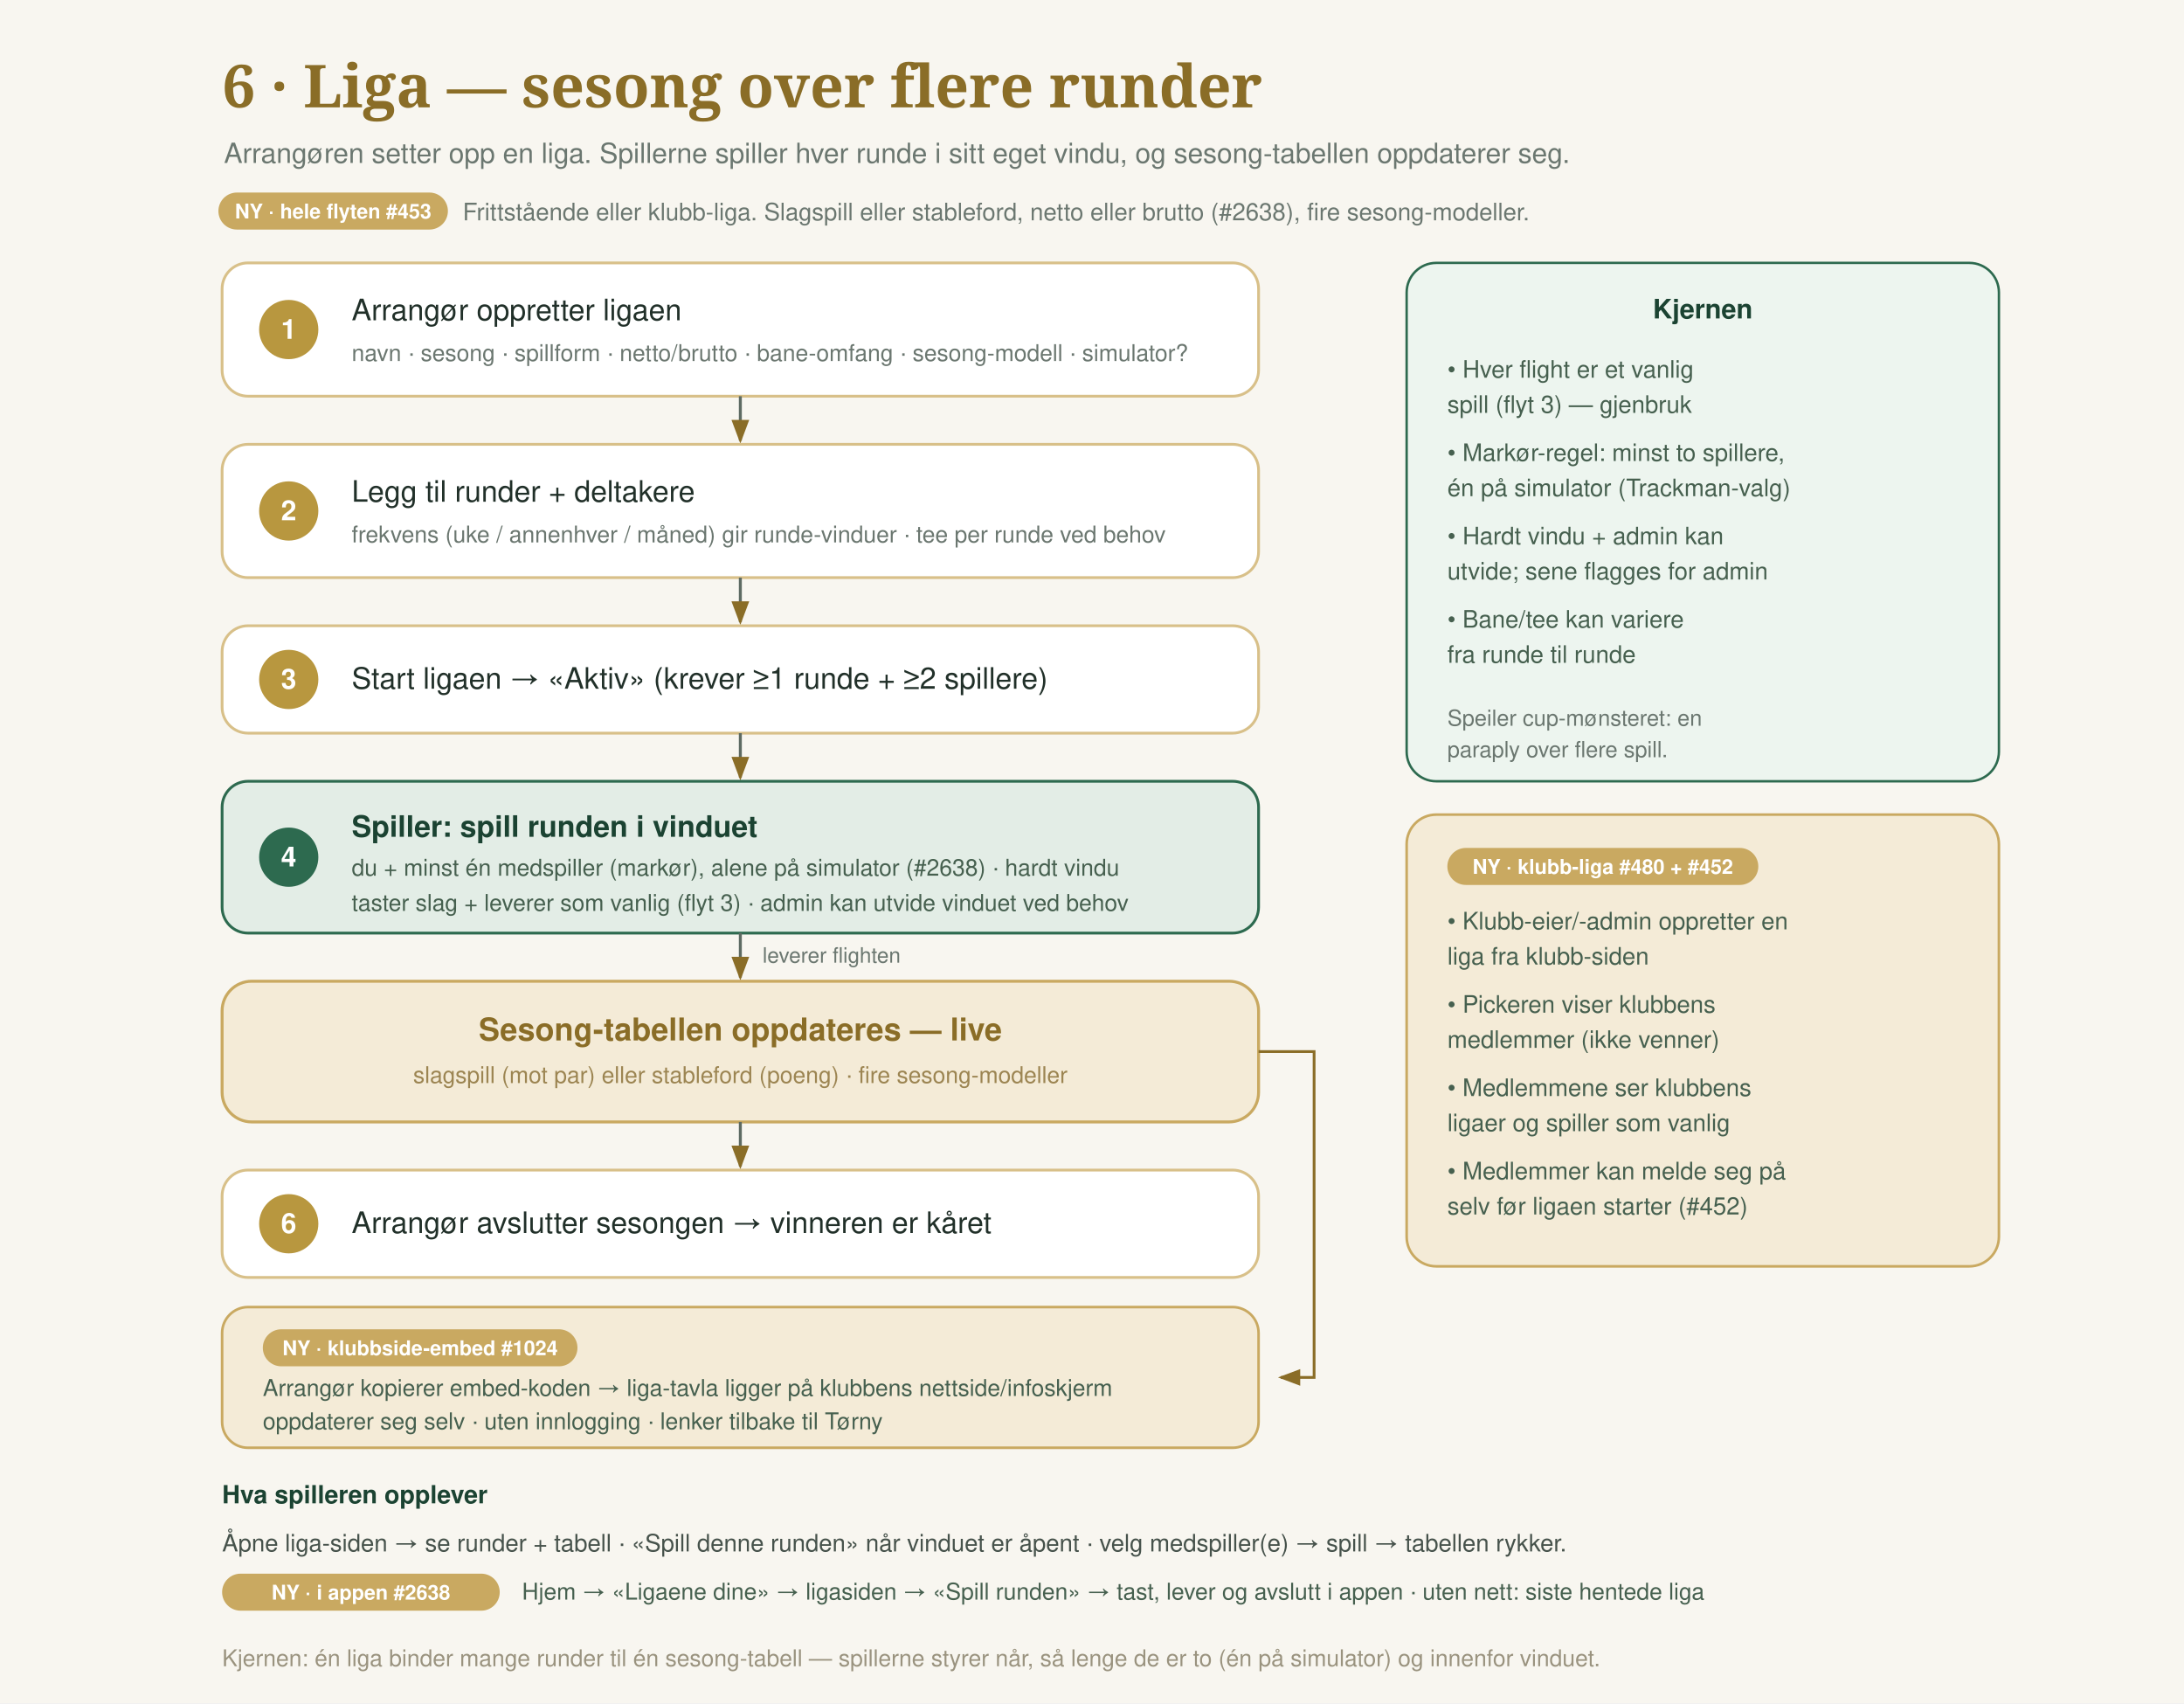
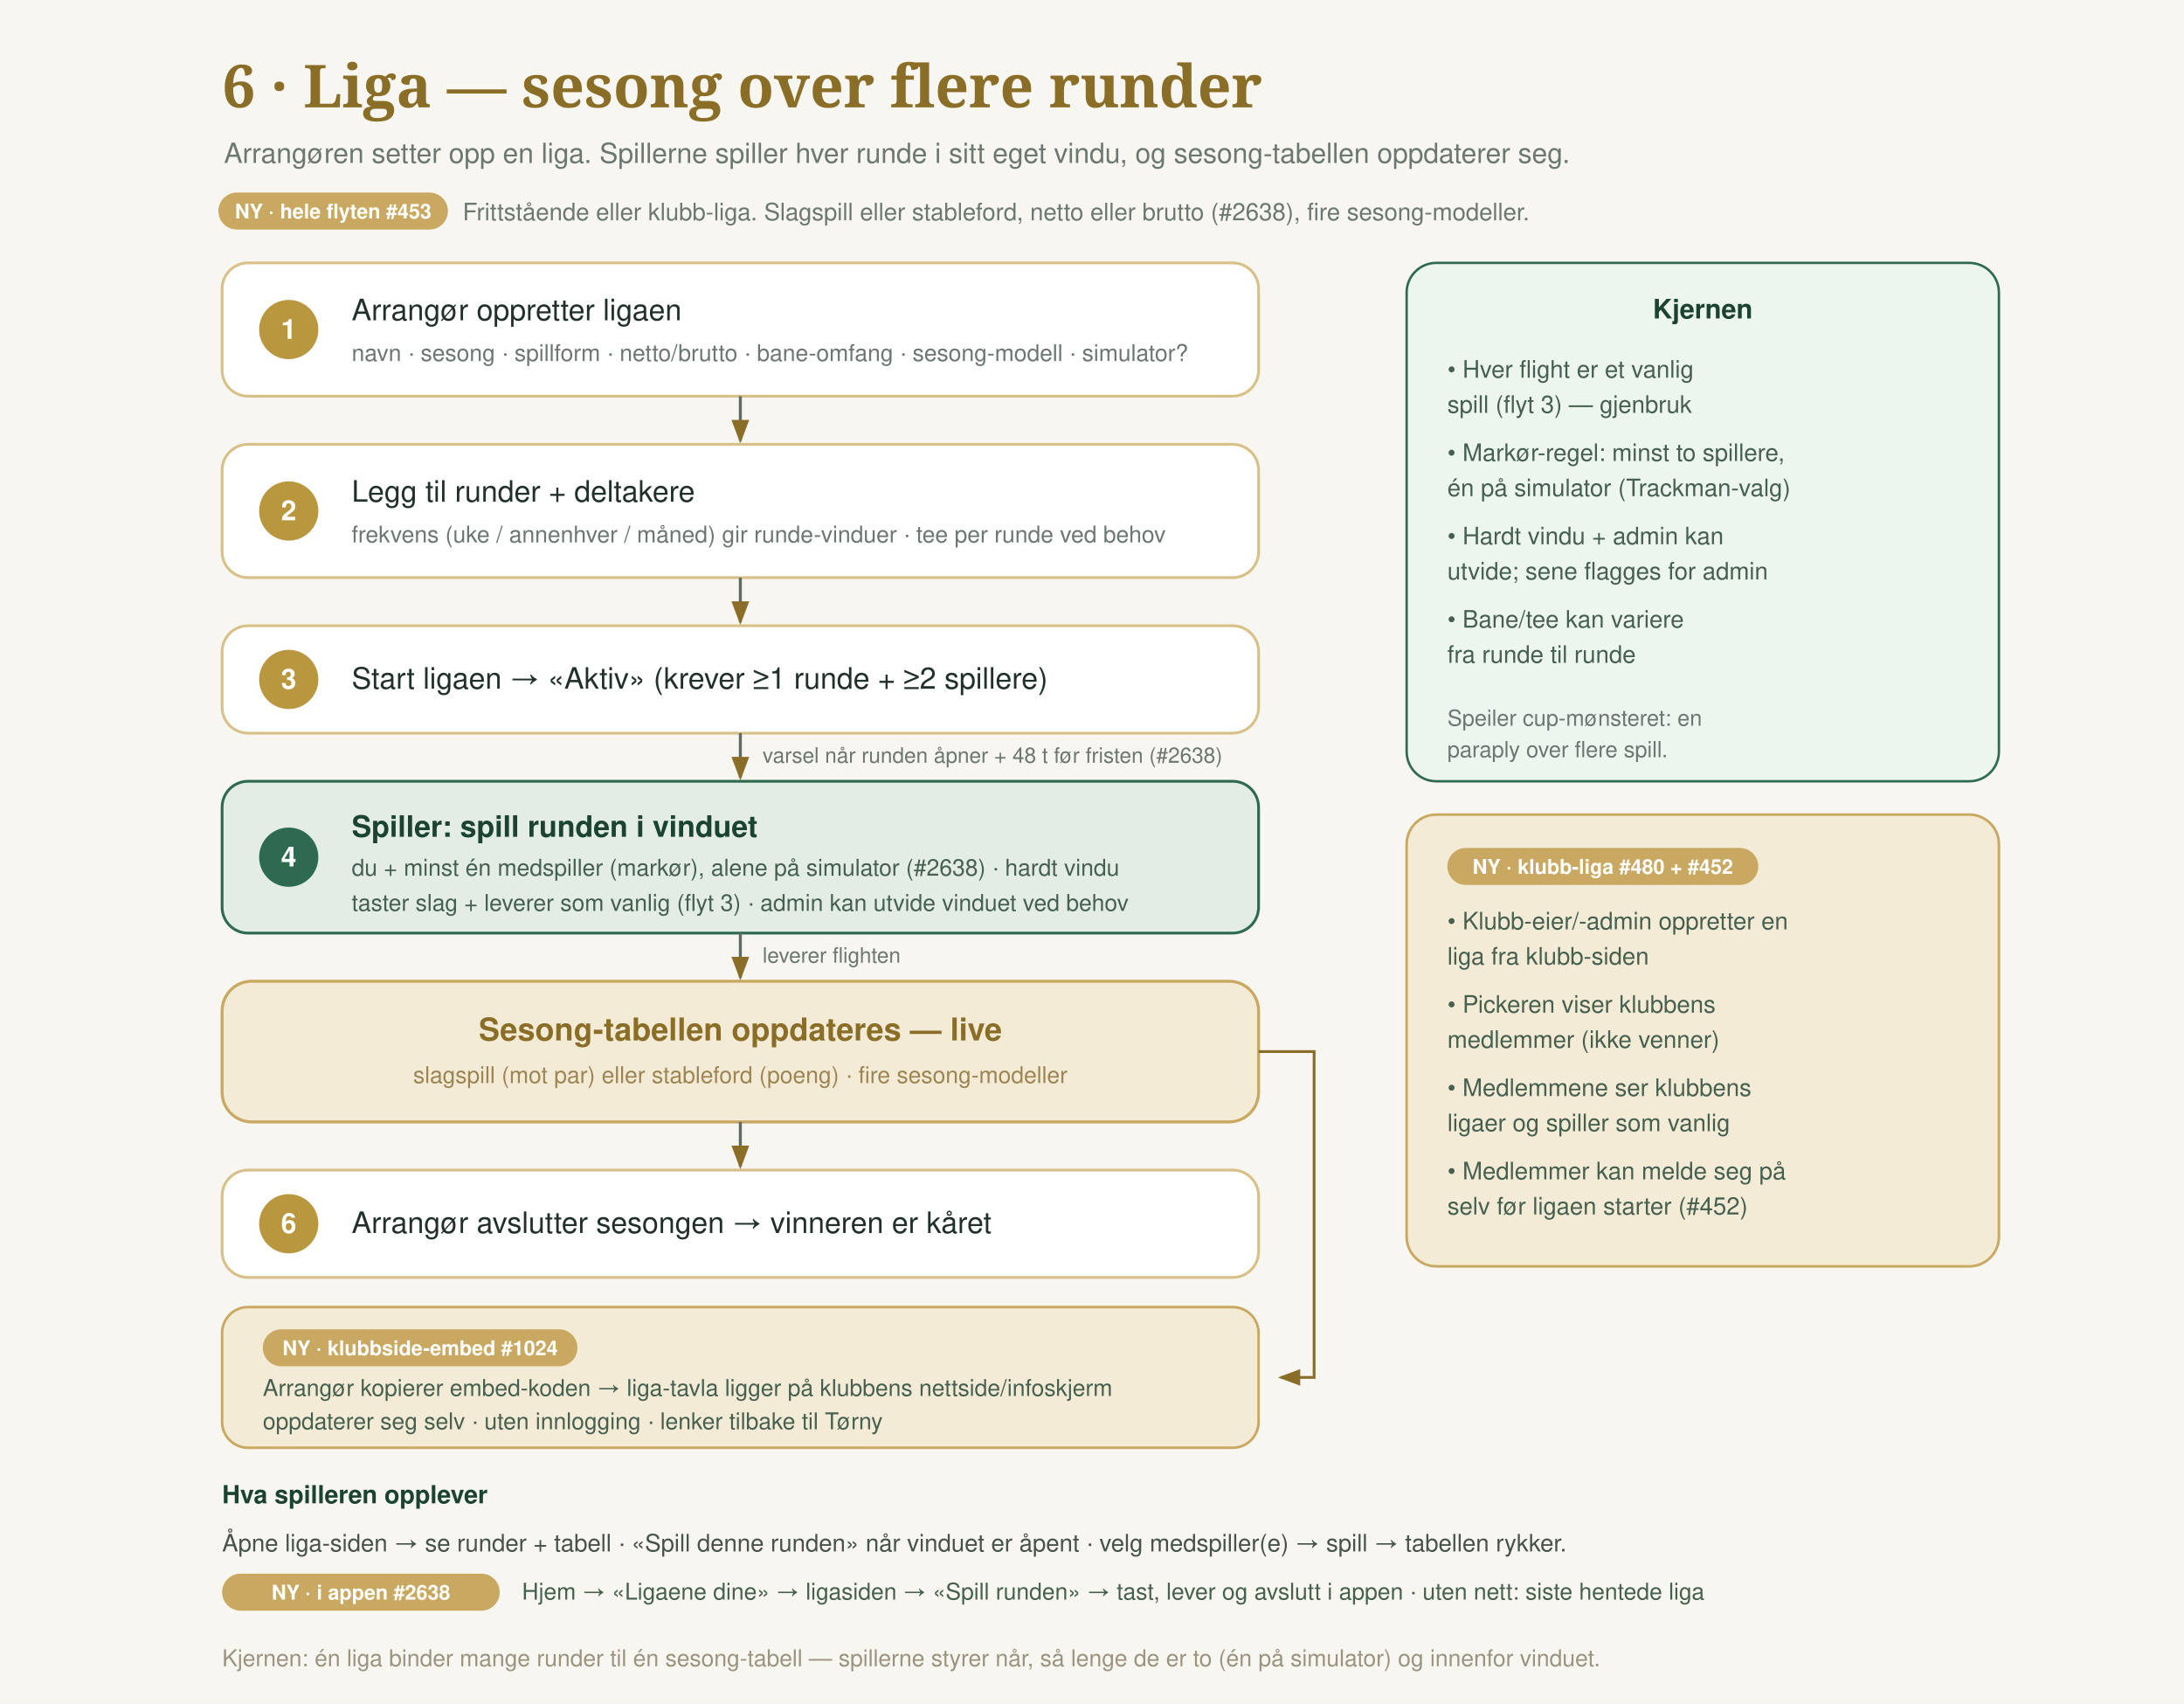
<svg xmlns="http://www.w3.org/2000/svg" width="1180" height="920" viewBox="0 0 1180 920" font-family="-apple-system, Helvetica, Arial, sans-serif">
  <defs>
    <marker id="a" markerWidth="10" markerHeight="8" refX="7" refY="3" orient="auto">
      <path d="M0,0 L8,3 L0,6 Z" fill="#8A6D27" />
    </marker>
  </defs>
  <rect width="1180" height="920" fill="#F8F6F0" />
  <text x="120" y="58" font-family="Georgia, serif" font-size="32" font-weight="600" fill="#8A6D27">6 · Liga — sesong over flere runder</text>
  <text x="121" y="88" font-size="15" fill="#6B7770">Arrangøren setter opp en liga. Spillerne spiller hver runde i sitt eget vindu, og sesong-tabellen oppdaterer seg.</text>
  <g font-size="13">
    <rect x="118" y="104" width="124" height="20" rx="10" fill="#C9A961" />
    <text x="180" y="118" text-anchor="middle" font-size="11" font-weight="700" fill="#FFFFFF">NY · hele flyten #453</text>
    <text x="250" y="119" fill="#6B7770">Frittstående eller klubb-liga. Slagspill eller stableford, netto eller brutto (#2638), fire sesong-modeller.</text>
  </g>
  <rect x="120" y="142" width="560" height="72" rx="14" fill="#FFFFFF" stroke="#D8C089" stroke-width="1.5" />
  <circle cx="156" cy="178" r="16" fill="#B8973F" />
  <text x="156" y="183" text-anchor="middle" font-size="15" font-weight="700" fill="#FFFFFF">1</text>
  <text x="190" y="173" font-size="16" fill="#213029">Arrangør oppretter ligaen</text>
  <text x="190" y="195" font-size="12.5" fill="#6B7770">navn · sesong · spillform · netto/brutto · bane-omfang · sesong-modell · simulator?</text>
  <line x1="400" y1="214" x2="400" y2="238" stroke="#5E6B63" stroke-width="1.6" marker-end="url(#a)" />
  <rect x="120" y="240" width="560" height="72" rx="14" fill="#FFFFFF" stroke="#D8C089" stroke-width="1.5" />
  <circle cx="156" cy="276" r="16" fill="#B8973F" />
  <text x="156" y="281" text-anchor="middle" font-size="15" font-weight="700" fill="#FFFFFF">2</text>
  <text x="190" y="271" font-size="16" fill="#213029">Legg til runder + deltakere</text>
  <text x="190" y="293" font-size="12.5" fill="#6B7770">frekvens (uke / annenhver / måned) gir runde-vinduer · tee per runde ved behov</text>
  <line x1="400" y1="312" x2="400" y2="336" stroke="#5E6B63" stroke-width="1.6" marker-end="url(#a)" />
  <rect x="120" y="338" width="560" height="58" rx="14" fill="#FFFFFF" stroke="#D8C089" stroke-width="1.5" />
  <circle cx="156" cy="367" r="16" fill="#B8973F" />
  <text x="156" y="372" text-anchor="middle" font-size="15" font-weight="700" fill="#FFFFFF">3</text>
  <text x="190" y="372" font-size="16" fill="#213029">Start ligaen → «Aktiv» (krever ≥1 runde + ≥2 spillere)</text>
  <line x1="400" y1="396" x2="400" y2="420" stroke="#5E6B63" stroke-width="1.6" marker-end="url(#a)" />
+   <text x="412" y="412" font-size="11.5" fill="#6B7770">varsel når runden åpner + 48 t før fristen (#2638)</text>
  <rect x="120" y="422" width="560" height="82" rx="14" fill="#E3EDE6" stroke="#2D6A4F" stroke-width="1.5" />
  <circle cx="156" cy="463" r="16" fill="#2D6A4F" />
  <text x="156" y="468" text-anchor="middle" font-size="15" font-weight="700" fill="#FFFFFF">4</text>
  <text x="190" y="452" font-size="16" font-weight="600" fill="#1B4332">Spiller: spill runden i vinduet</text>
  <text x="190" y="473" font-size="12.5" fill="#46604F">du + minst én medspiller (markør), alene på simulator (#2638) · hardt vindu</text>
  <text x="190" y="492" font-size="12.5" fill="#46604F">taster slag + leverer som vanlig (flyt 3) · admin kan utvide vinduet ved behov</text>
  <line x1="400" y1="504" x2="400" y2="528" stroke="#5E6B63" stroke-width="1.6" marker-end="url(#a)" />
  <text x="412" y="520" font-size="11.5" fill="#6B7770">leverer flighten</text>
  <rect x="120" y="530" width="560" height="76" rx="16" fill="#F4EBD7" stroke="#C9A961" stroke-width="1.6" />
  <text x="400" y="562" text-anchor="middle" font-size="17" font-weight="700" fill="#8A6D27">Sesong-tabellen oppdateres — live</text>
  <text x="400" y="585" text-anchor="middle" font-size="12.5" fill="#9C8552">slagspill (mot par) eller stableford (poeng) · fire sesong-modeller</text>
  <line x1="400" y1="606" x2="400" y2="630" stroke="#5E6B63" stroke-width="1.6" marker-end="url(#a)" />
  <rect x="120" y="632" width="560" height="58" rx="14" fill="#FFFFFF" stroke="#D8C089" stroke-width="1.5" />
  <circle cx="156" cy="661" r="16" fill="#B8973F" />
  <text x="156" y="666" text-anchor="middle" font-size="15" font-weight="700" fill="#FFFFFF">6</text>
  <text x="190" y="666" font-size="16" fill="#213029">Arrangør avslutter sesongen → vinneren er kåret</text>
  <rect x="760" y="142" width="320" height="280" rx="16" fill="#EDF5EF" stroke="#2D6A4F" stroke-width="1.3" />
  <text x="920" y="172" text-anchor="middle" font-size="14.5" font-weight="700" fill="#1B4332">Kjernen</text>
  <text x="782" y="204" font-size="13" fill="#46604F">• Hver flight er et vanlig</text>
  <text x="782" y="223" font-size="13" fill="#46604F">  spill (flyt 3) — gjenbruk</text>
  <text x="782" y="249" font-size="13" fill="#46604F">• Markør-regel: minst to spillere,</text>
  <text x="782" y="268" font-size="13" fill="#46604F">  én på simulator (Trackman-valg)</text>
  <text x="782" y="294" font-size="13" fill="#46604F">• Hardt vindu + admin kan</text>
  <text x="782" y="313" font-size="13" fill="#46604F">  utvide; sene flagges for admin</text>
  <text x="782" y="339" font-size="13" fill="#46604F">• Bane/tee kan variere</text>
  <text x="782" y="358" font-size="13" fill="#46604F">  fra runde til runde</text>
  <text x="782" y="392" font-size="12" fill="#6B7770">Speiler cup-mønsteret: en</text>
  <text x="782" y="409" font-size="12" fill="#6B7770">paraply over flere spill.</text>
  <rect x="760" y="440" width="320" height="244" rx="16" fill="#F4EBD7" stroke="#C9A961" stroke-width="1.4" />
  <rect x="782" y="458" width="168" height="20" rx="10" fill="#C9A961" />
  <text x="866" y="472" text-anchor="middle" font-size="11" font-weight="700" fill="#FFFFFF">NY · klubb-liga #480 + #452</text>
  <text x="782" y="502" font-size="13" fill="#46604F">• Klubb-eier/-admin oppretter en</text>
  <text x="782" y="521" font-size="13" fill="#46604F">  liga fra klubb-siden</text>
  <text x="782" y="547" font-size="13" fill="#46604F">• Pickeren viser klubbens</text>
  <text x="782" y="566" font-size="13" fill="#46604F">  medlemmer (ikke venner)</text>
  <text x="782" y="592" font-size="13" fill="#46604F">• Medlemmene ser klubbens</text>
  <text x="782" y="611" font-size="13" fill="#46604F">  ligaer og spiller som vanlig</text>
  <text x="782" y="637" font-size="13" fill="#46604F">• Medlemmer kan melde seg på</text>
  <text x="782" y="656" font-size="13" fill="#46604F">  selv før ligaen starter (#452)</text>
  <path d="M680,568 L710,568 L710,744 L692,744" fill="none" stroke="#8A6D27" stroke-width="1.5" marker-end="url(#a)" />
  <rect x="120" y="706" width="560" height="76" rx="14" fill="#F4EBD7" stroke="#C9A961" stroke-width="1.4" />
  <rect x="142" y="718" width="170" height="20" rx="10" fill="#C9A961" />
  <text x="227" y="732" text-anchor="middle" font-size="11" font-weight="700" fill="#FFFFFF">NY · klubbside-embed #1024</text>
  <text x="142" y="754" font-size="12.5" fill="#46604F">Arrangør kopierer embed-koden → liga-tavla ligger på klubbens nettside/infoskjerm</text>
  <text x="142" y="772" font-size="12.5" fill="#46604F">oppdaterer seg selv · uten innlogging · lenker tilbake til Tørny</text>
  <text x="120" y="812" font-size="13.5" font-weight="700" fill="#1B4332">Hva spilleren opplever</text>
  <text x="120" y="838" font-size="13" fill="#46524B">Åpne liga-siden → se runder + tabell · «Spill denne runden» når vinduet er åpent · velg medspiller(e) → spill → tabellen rykker.</text>
  <rect x="120" y="850" width="150" height="20" rx="10" fill="#C9A961" />
  <text x="195" y="864" text-anchor="middle" font-size="11" font-weight="700" fill="#FFFFFF">NY · i appen #2638</text>
  <text x="282" y="864" font-size="12.5" fill="#46604F">Hjem → «Ligaene dine» → ligasiden → «Spill runden» → tast, lever og avslutt i appen · uten nett: siste hentede liga</text>
  <text x="120" y="900" font-size="12.5" fill="#9A937F">Kjernen: én liga binder mange runder til én sesong-tabell — spillerne styrer når, så lenge de er to (én på simulator) og innenfor vinduet.</text>
</svg>
